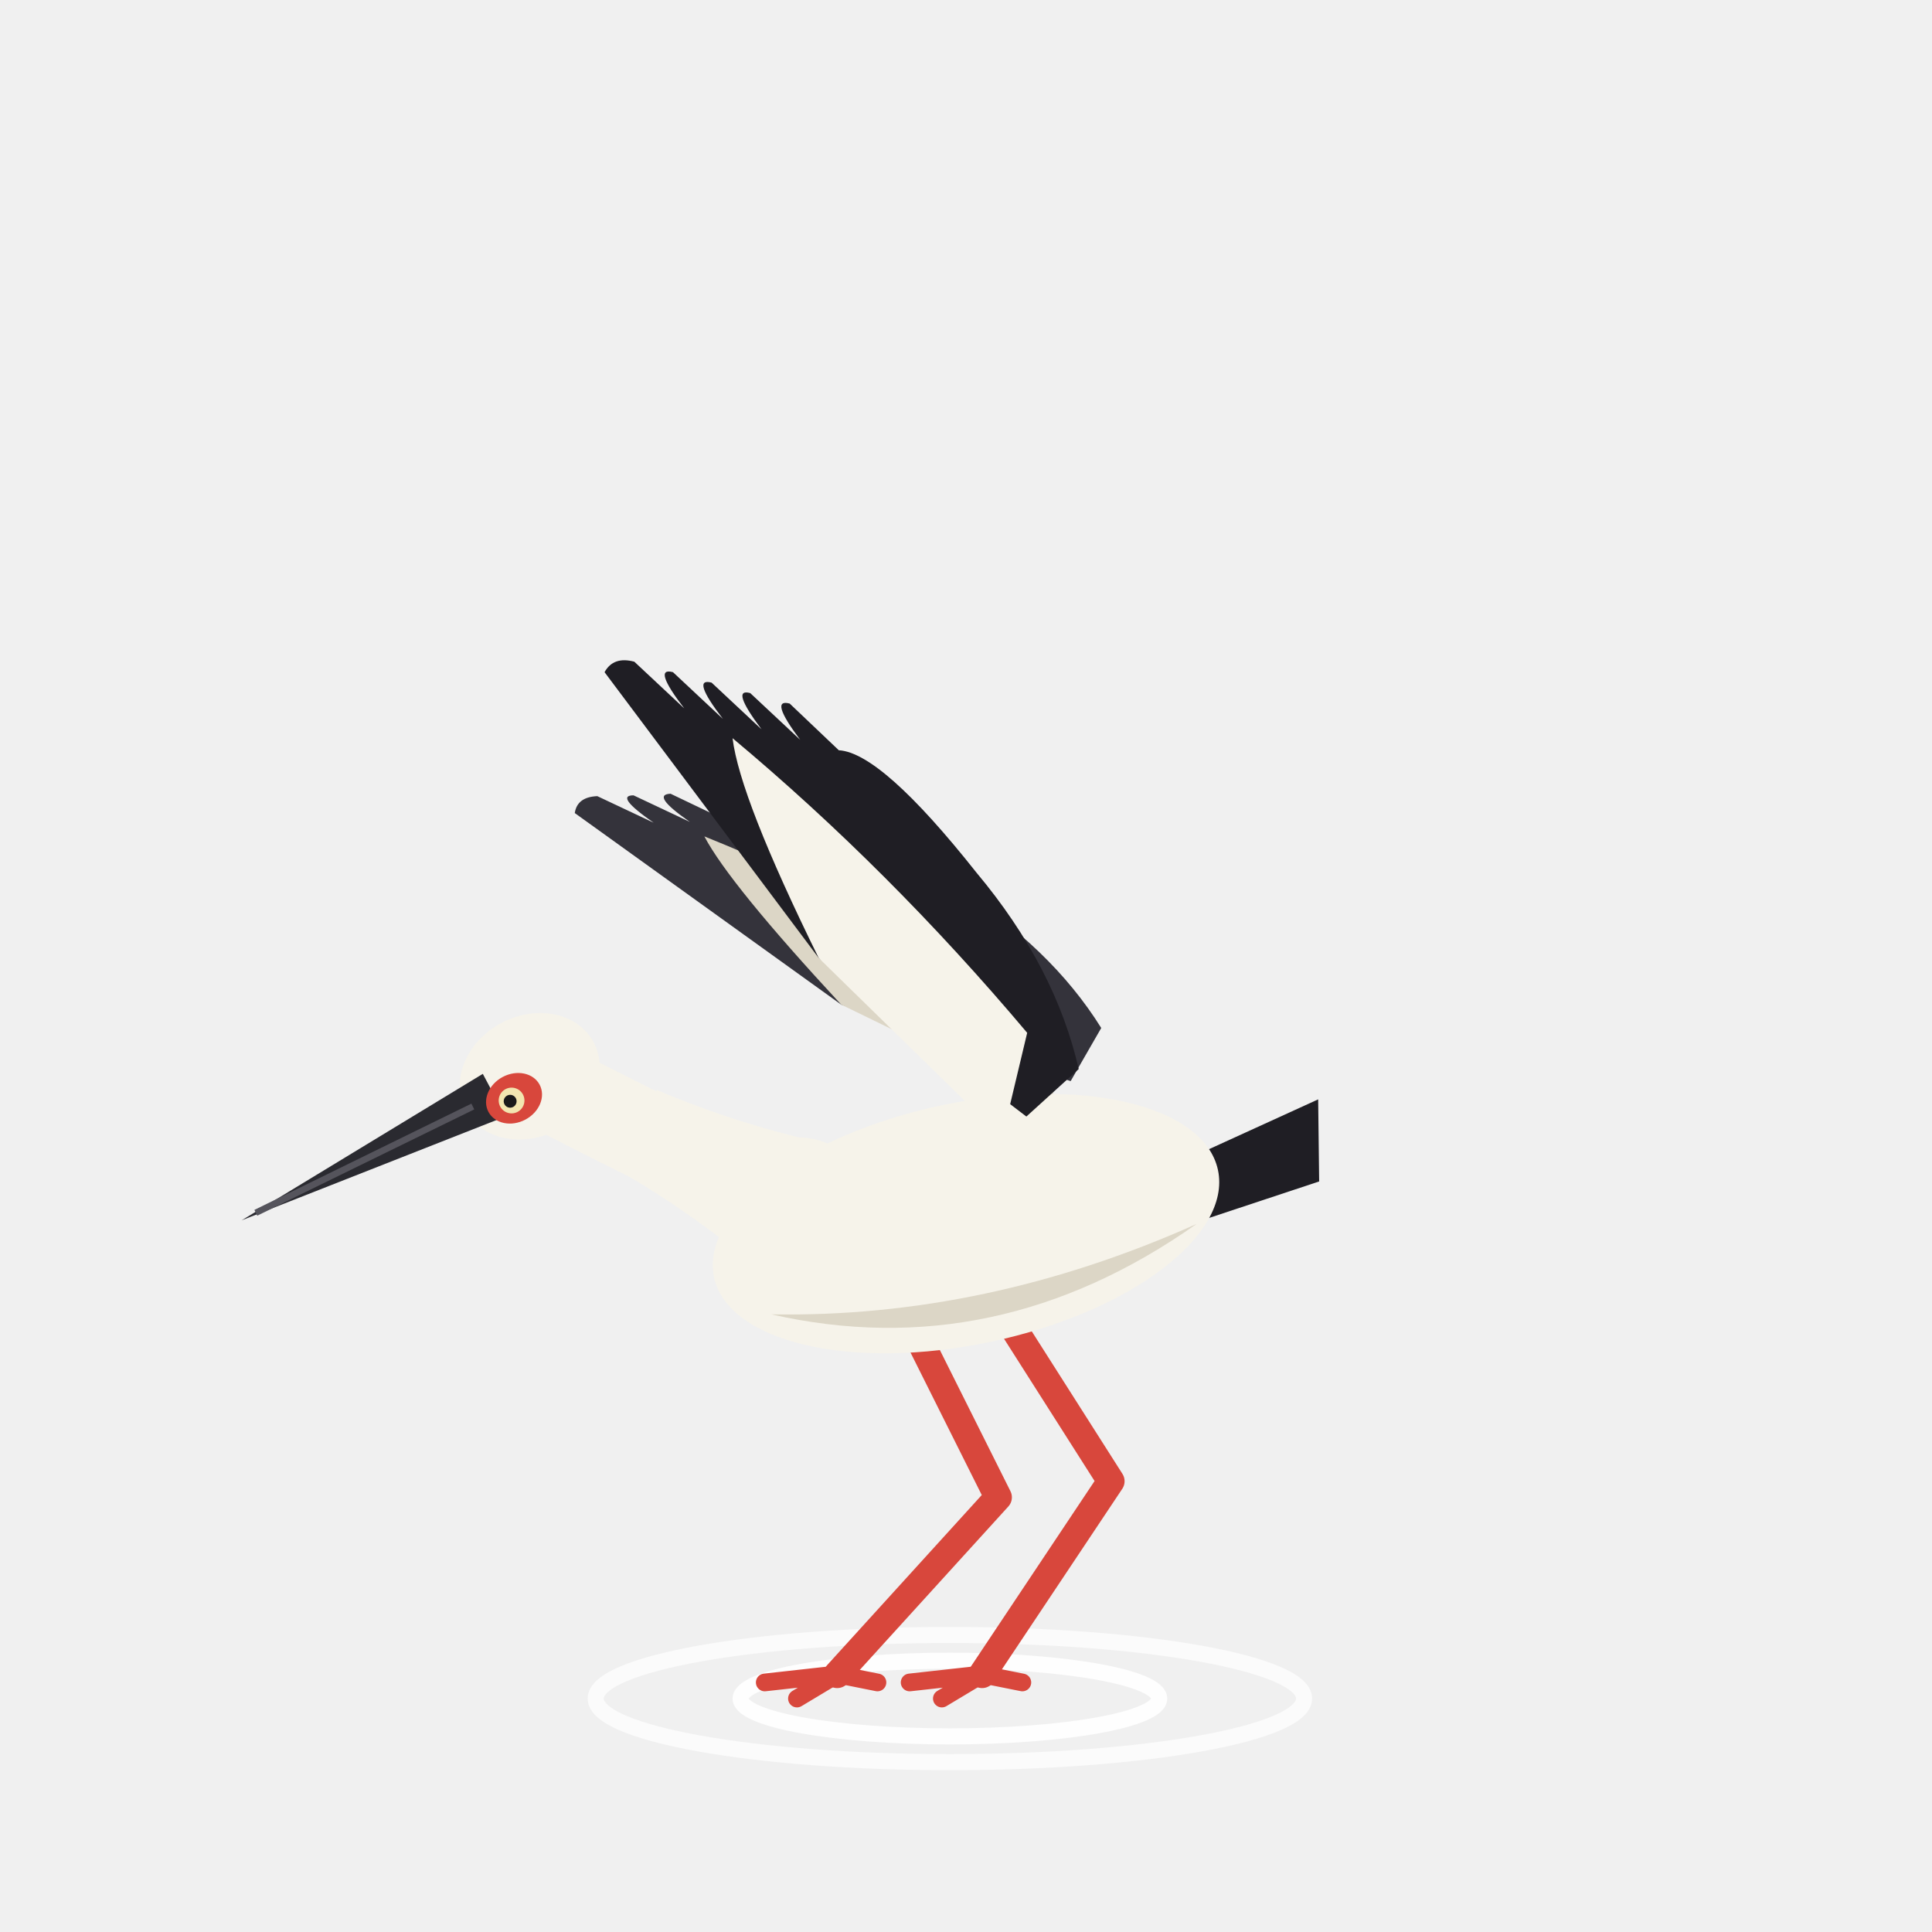
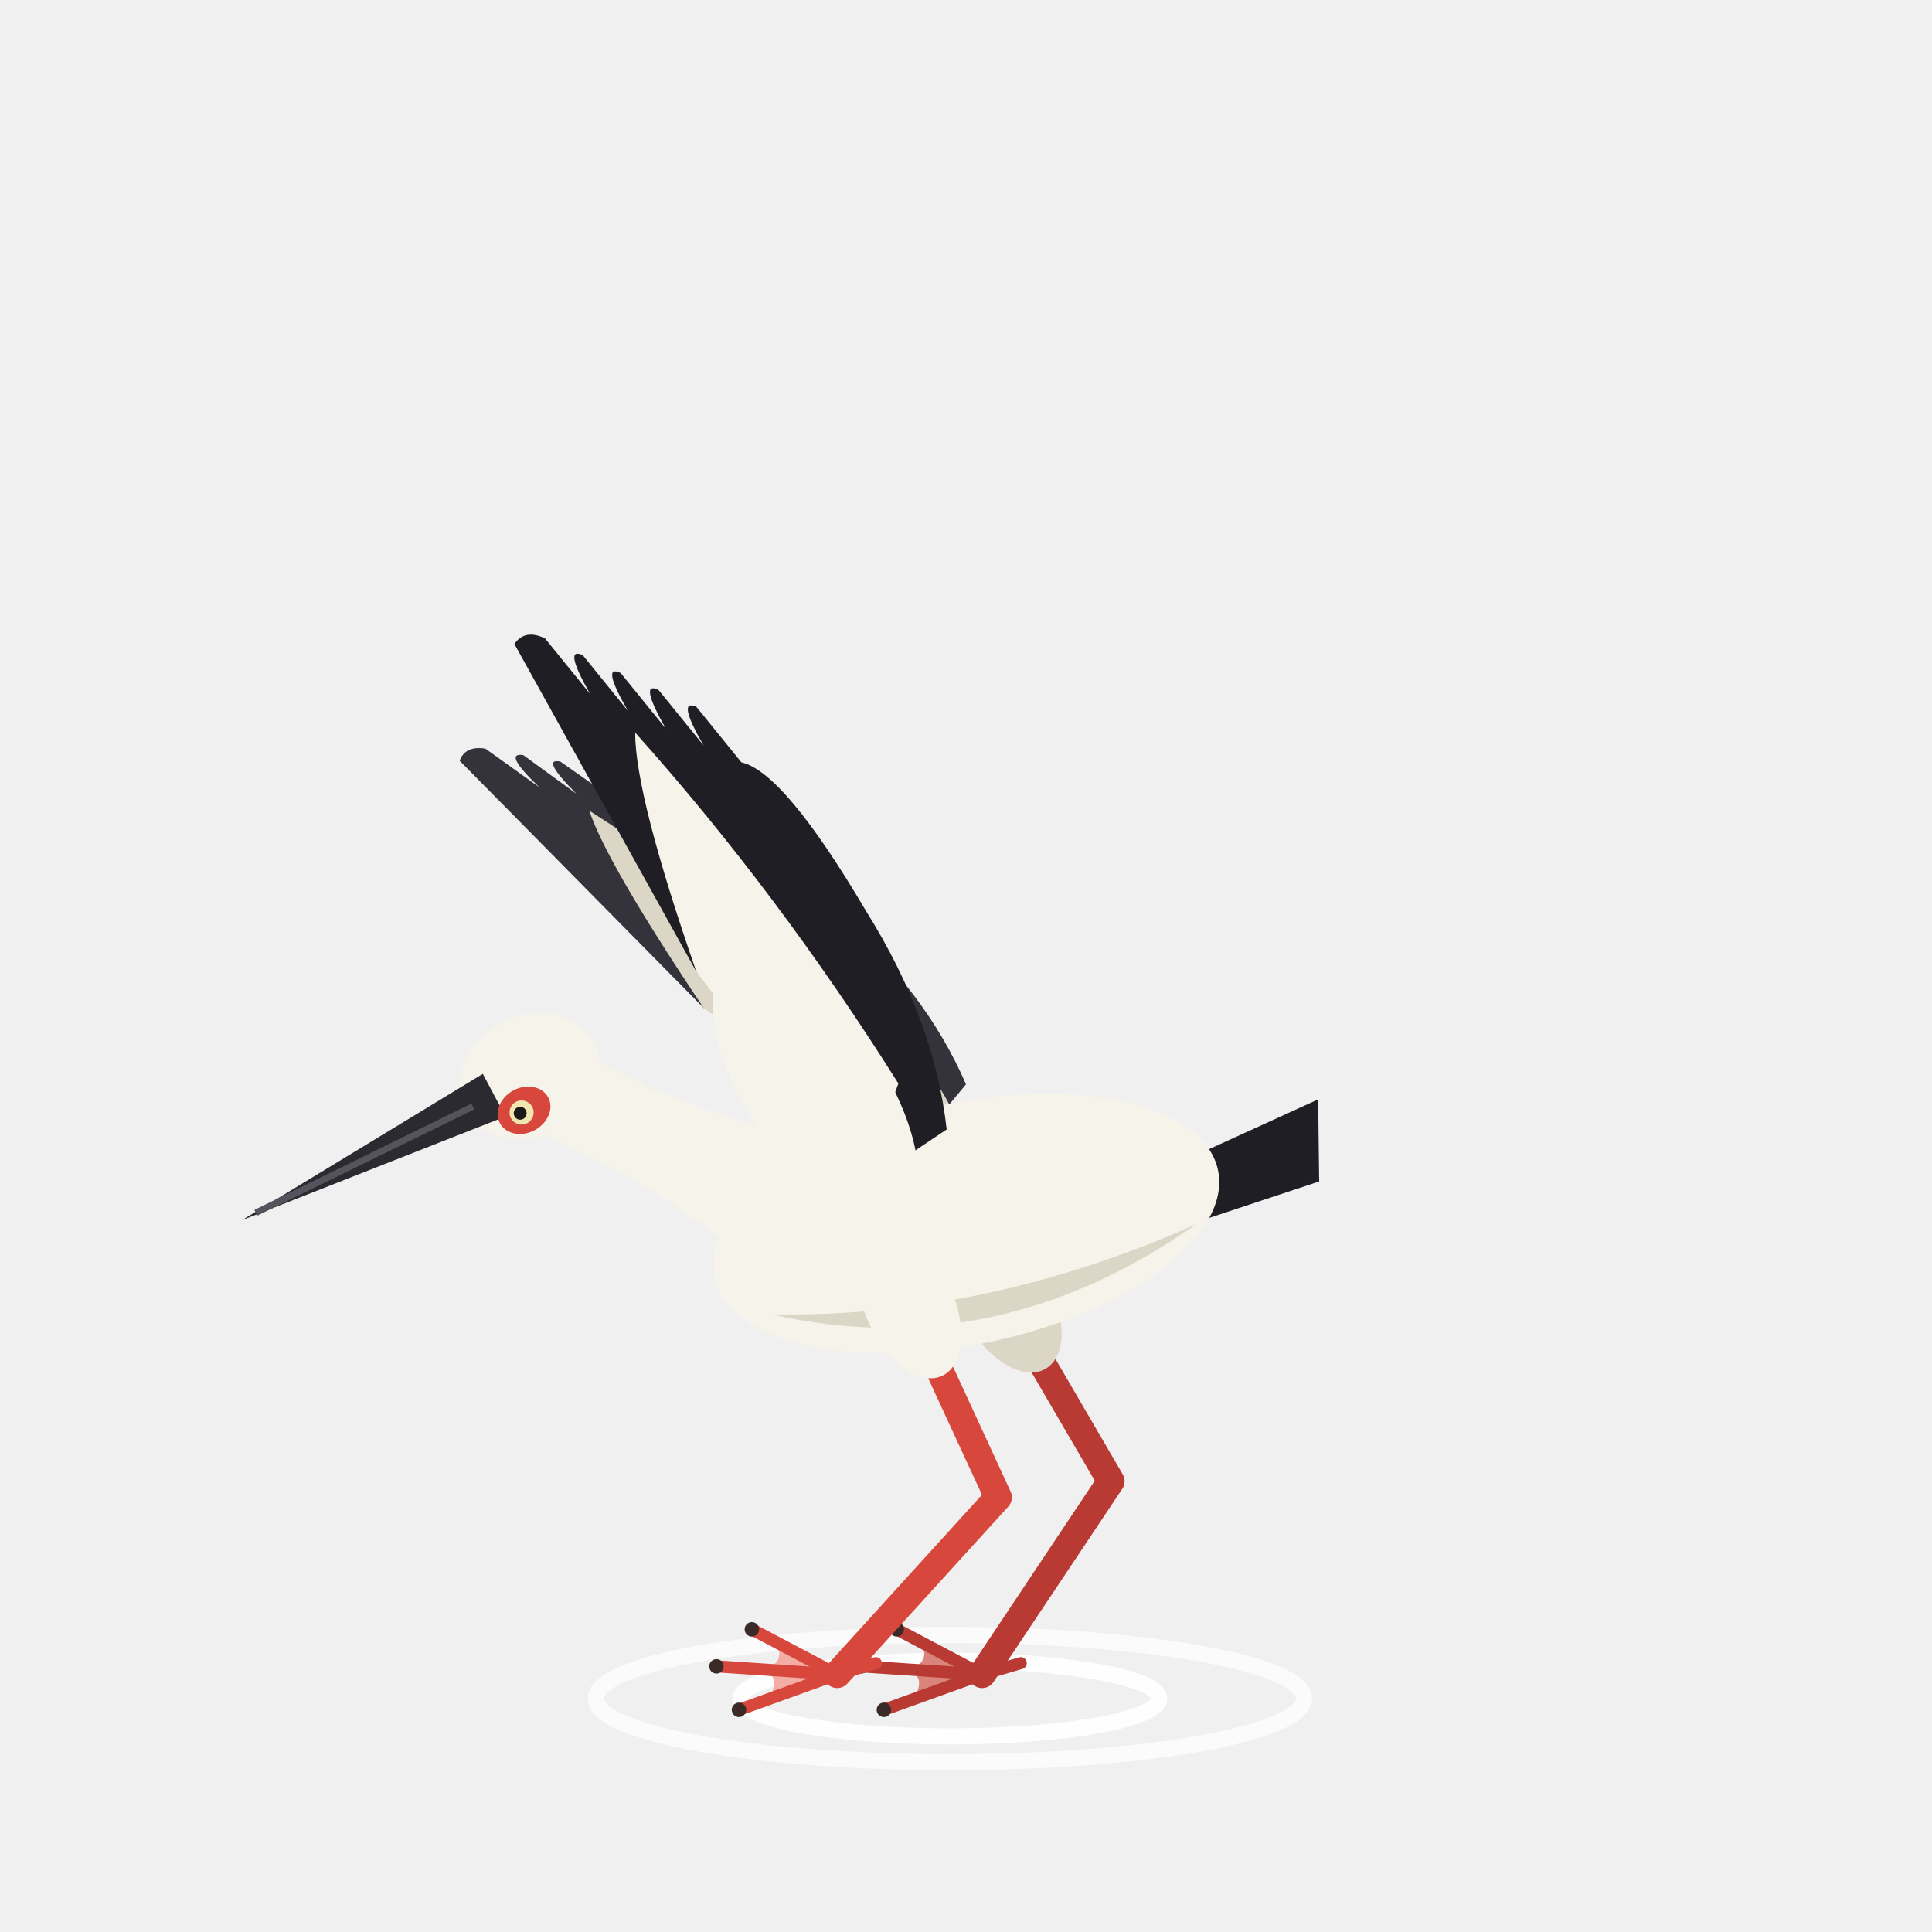
<svg xmlns="http://www.w3.org/2000/svg" width="240" height="240" viewBox="0 -40 240 240">
  <ellipse cx="118" cy="171" rx="44" ry="7.9" fill="none" stroke="#ffffff" stroke-width="2" opacity="0.7" />
  <ellipse cx="118" cy="171" rx="26" ry="4.7" fill="none" stroke="#ffffff" stroke-width="2" opacity="0.9" />
-   <path d="M124 122 L138 144 L122 168" stroke="#d8473c" stroke-width="3.4" fill="none" stroke-linecap="round" stroke-linejoin="round" />
-   <path d="M122 168 l-9 1 M122 168 l-5 3 M122 168 l5 1" stroke="#d8473c" stroke-width="2.2" stroke-linecap="round" />
-   <path d="M112 122 L124 146 L104 168" stroke="#d8473c" stroke-width="3.4" fill="none" stroke-linecap="round" stroke-linejoin="round" />
-   <path d="M104 168 l-9 1 M104 168 l-5 3 M104 168 l5 1" stroke="#d8473c" stroke-width="2.2" stroke-linecap="round" />
-   <path d="M133 94.3 L104.5 84.8 L71.4 61 Q71.7 59 74.2 58.9 L81.2 62.2 Q76.3 58.8 78.7 58.8 L85.7 62.1 Q80.8 58.7 83.3 58.6 L90.2 61.9 Q85.3 58.5 87.8 58.5 L94.8 61.8 Q89.9 58.4 92.3 58.3 L99.3 61.6 Q104 60.5 118.6 70.2 Q130.5 77.6 136.8 87.7 Z" fill="#34333b" />
-   <path d="M131 97.7 L104.5 84.8 Q90.6 69.8 87.5 63.9 Q109.1 72.6 129.9 85.6 Z" fill="#dcd6c6" />
+   <path d="M124 120 L138 144 L122 168" stroke="#b83a32" stroke-width="3.4" fill="none" stroke-linecap="round" stroke-linejoin="round" />
+   <path d="M122 168 L113.4 171.1 Q115.7 167.6 111.2 167.2 Q115.7 167.6 114.6 164.1 Z" fill="#d9837a" />
+   <path d="M122 168 L109.8 172.4" stroke="#b83a32" stroke-width="1.5" stroke-linecap="round" />
+   <path d="M122 168 L107 167" stroke="#b83a32" stroke-width="1.5" stroke-linecap="round" />
+   <path d="M122 168 L111.4 162.4" stroke="#b83a32" stroke-width="1.5" stroke-linecap="round" />
+   <path d="M122 168 L126.8 166.6" stroke="#b83a32" stroke-width="1.5" stroke-linecap="round" />
+   <circle cx="109.8" cy="172.4" r=".9" fill="#3a2a28" />
+   <circle cx="107" cy="167" r=".9" fill="#3a2a28" />
+   <circle cx="111.4" cy="162.4" r=".9" fill="#3a2a28" />
+   <ellipse cx="125.2" cy="122" rx="9.3" ry="5.5" transform="rotate(59.7 125.2 122)" fill="#dcd6c6" />
+   <path d="M112 120 L124 146 L104 168" stroke="#d8473c" stroke-width="3.4" fill="none" stroke-linecap="round" stroke-linejoin="round" />
+   <path d="M104 168 L95.4 171.1 Q97.7 167.6 93.2 167.2 Q97.7 167.6 96.6 164.1 Z" fill="#f4ada4" />
+   <path d="M104 168 L91.8 172.4" stroke="#d8473c" stroke-width="1.5" stroke-linecap="round" />
+   <path d="M104 168 L89 167" stroke="#d8473c" stroke-width="1.5" stroke-linecap="round" />
+   <path d="M104 168 L93.4 162.4" stroke="#d8473c" stroke-width="1.5" stroke-linecap="round" />
+   <path d="M104 168 L108.8 166.6" stroke="#d8473c" stroke-width="1.5" stroke-linecap="round" />
+   <circle cx="91.8" cy="172.4" r=".9" fill="#3a2a28" />
+   <circle cx="89" cy="167" r=".9" fill="#3a2a28" />
+   <circle cx="93.4" cy="162.4" r=".9" fill="#3a2a28" />
+   <path d="M115.1 100.6 L87.4 85.2 L57.1 54.5 Q57.8 52.6 60.3 53 L67 57.8 Q62.4 53.4 65 53.8 L71.6 58.6 Q67.1 54.1 69.6 54.6 L76.3 59.3 Q71.8 54.9 74.3 55.4 L80.9 60.1 Q76.4 55.7 78.9 56.1 L85.6 60.9 Q90.6 60.7 104 73.4 Q115.1 83.3 120 94.7 Z" fill="#34333b" />
+   <path d="M112.5 103.6 L87.4 85.2 Q75.4 67.3 73.2 60.7 Q93.9 74 113.3 91.2 Z" fill="#dcd6c6" />
+   <ellipse cx="104.8" cy="94.5" rx="17.8" ry="8.5" transform="rotate(-140 104.8 94.5)" fill="#dcd6c6" />
  <path d="M103.2 102.2 Q91.9 99.8 81.6 95.4 L76.7 105.3 Q86.4 110.9 95.2 118.4 Z" fill="#f6f3ea" />
  <circle cx="99.2" cy="110.3" r="9" fill="#f6f3ea" />
  <path d="M99.19 110.289 Q78.5 100.4 65.8 93.7" stroke="#f6f3ea" stroke-width="11" stroke-linecap="round" fill="none" />
  <g transform="translate(65.8 93.7) rotate(152)">
    <ellipse cx="0" cy="0" rx="9" ry="7.5" fill="#f6f3ea" />
    <path d="M5 -3 L40 1 L5 3 Z" fill="#2a2a30" />
    <path d="M8 0 L38 1" stroke="#55545c" stroke-width=".8" />
-     <ellipse cx="3" cy="-1.5" rx="3.6" ry="3" fill="#d8473c" />
-     <circle cx="3.4" cy="-1.6" r="1.6" fill="#f2e6b0" />
-     <circle cx="3.6" cy="-1.6" r=".8" fill="#1a1a1a" />
+     <ellipse cx="2.6" cy="-3.4" rx="3.4" ry="2.8" fill="#d8473c" />
+     <circle cx="3" cy="-3.5" r="1.5" fill="#f2e6b0" />
+     <circle cx="3.2" cy="-3.5" r=".8" fill="#1a1a1a" />
  </g>
  <g transform="translate(120 112) rotate(-12)">
    <path d="M28 -2 L46 -6 L44 4 L26 6 Z" fill="#1f1e24" />
    <ellipse cx="0" cy="0" rx="32" ry="15" fill="#f6f3ea" />
    <path d="M-26 6 Q0 18 28 6 Q0 12 -26 6 Z" fill="#dcd6c6" />
  </g>
-   <path d="M127.5 98.7 L101.7 79 L75.1 43.5 Q76.2 41.5 78.8 42.2 L85 48 Q81 42.8 83.6 43.5 L89.8 49.3 Q85.8 44.1 88.4 44.8 L94.6 50.6 Q90.7 45.4 93.2 46.1 L99.4 51.9 Q95.5 46.7 98.1 47.4 L104.2 53.2 Q109.5 53.5 121.3 68.4 Q131.1 80.1 134 92.8 Z" fill="#1f1e24" />
-   <path d="M124.5 101.3 L101.7 79 Q91.9 59.1 91 51.7 Q110.5 68 127.6 88.3 Z" fill="#f6f3ea" />
+   <ellipse cx="113" cy="122.2" rx="9.6" ry="5.5" transform="rotate(65.2 113 122.2)" fill="#f6f3ea" />
+   <path d="M110.3 105.2 L86.5 80.7 L63.9 40 Q65.2 38.1 67.7 39.3 L73.3 46.2 Q69.9 40.2 72.4 41.4 L78 48.3 Q74.6 42.4 77.1 43.6 L82.7 50.5 Q79.3 44.5 81.8 45.7 L87.4 52.6 Q84 46.7 86.5 47.8 L92.1 54.7 Q97.4 55.9 107.6 73.2 Q116.1 86.8 117.6 100.3 Z" fill="#1f1e24" />
+   <path d="M106.9 107.4 L86.5 80.7 Q78.9 58.8 78.9 51 Q96.7 70.9 111.6 94.6 Z" fill="#f6f3ea" />
+   <ellipse cx="101.3" cy="95.5" rx="19" ry="8.5" transform="rotate(-124 101.3 95.5)" fill="#f6f3ea" />
</svg>
